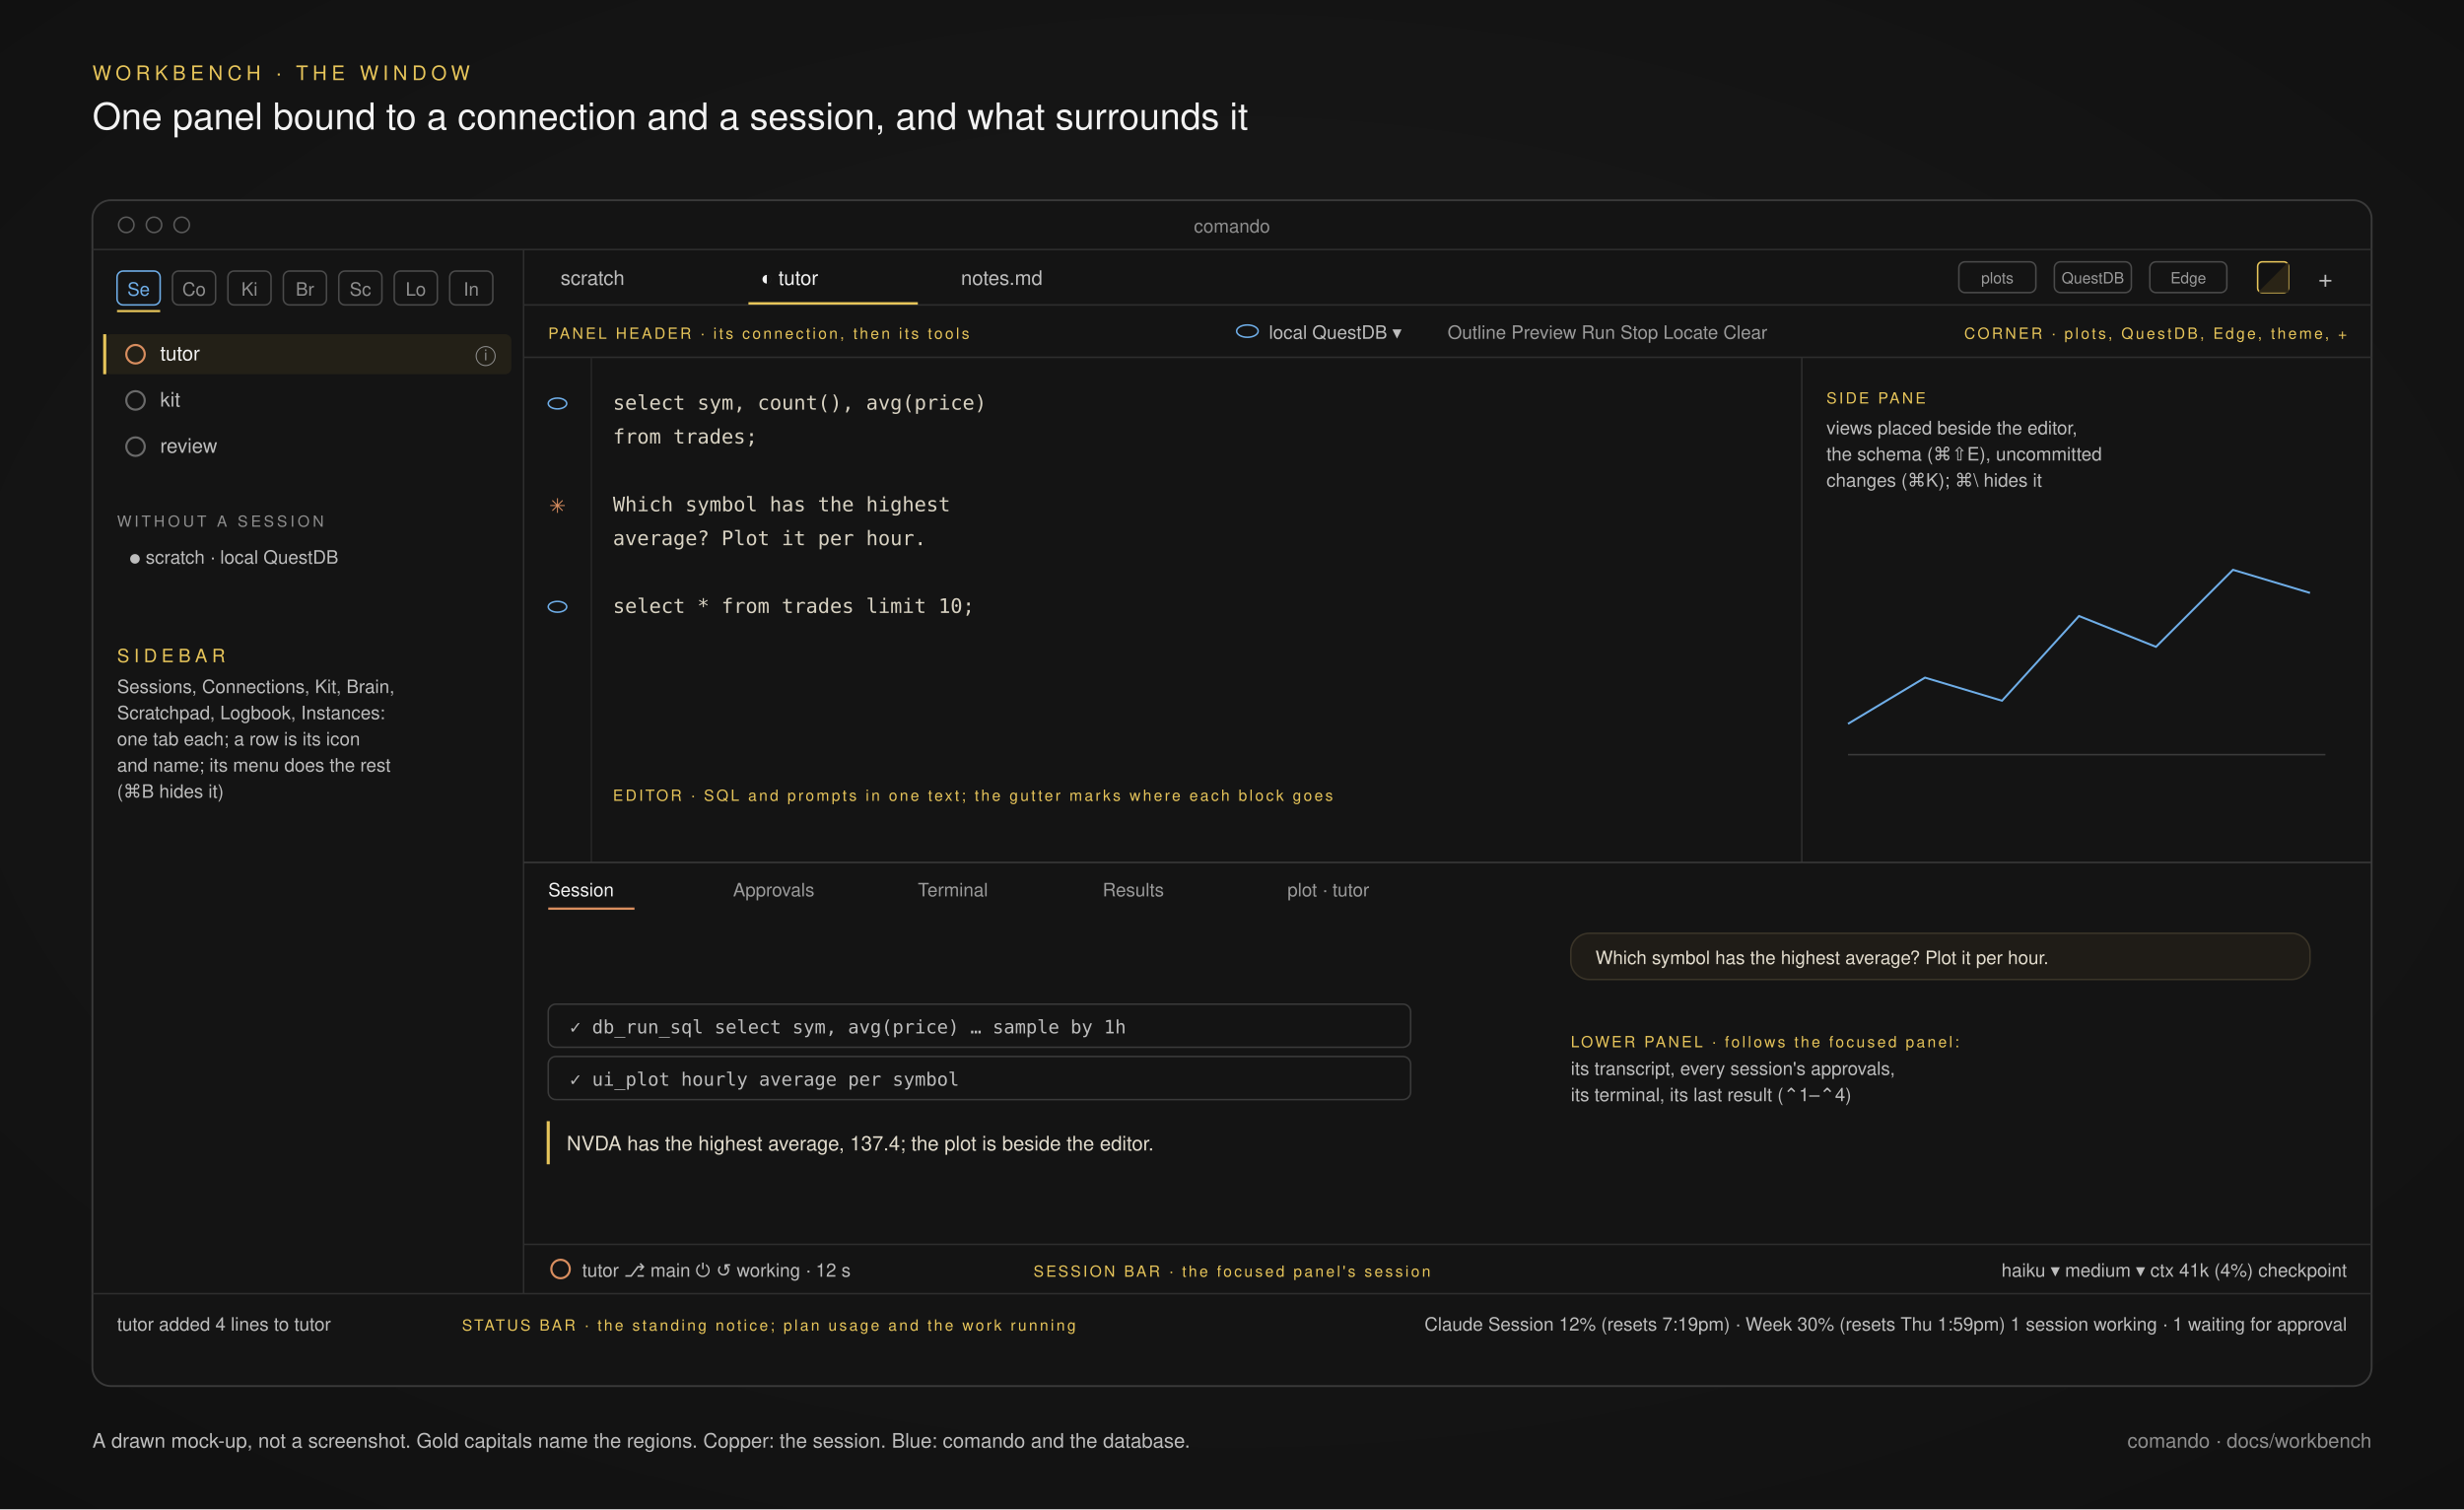
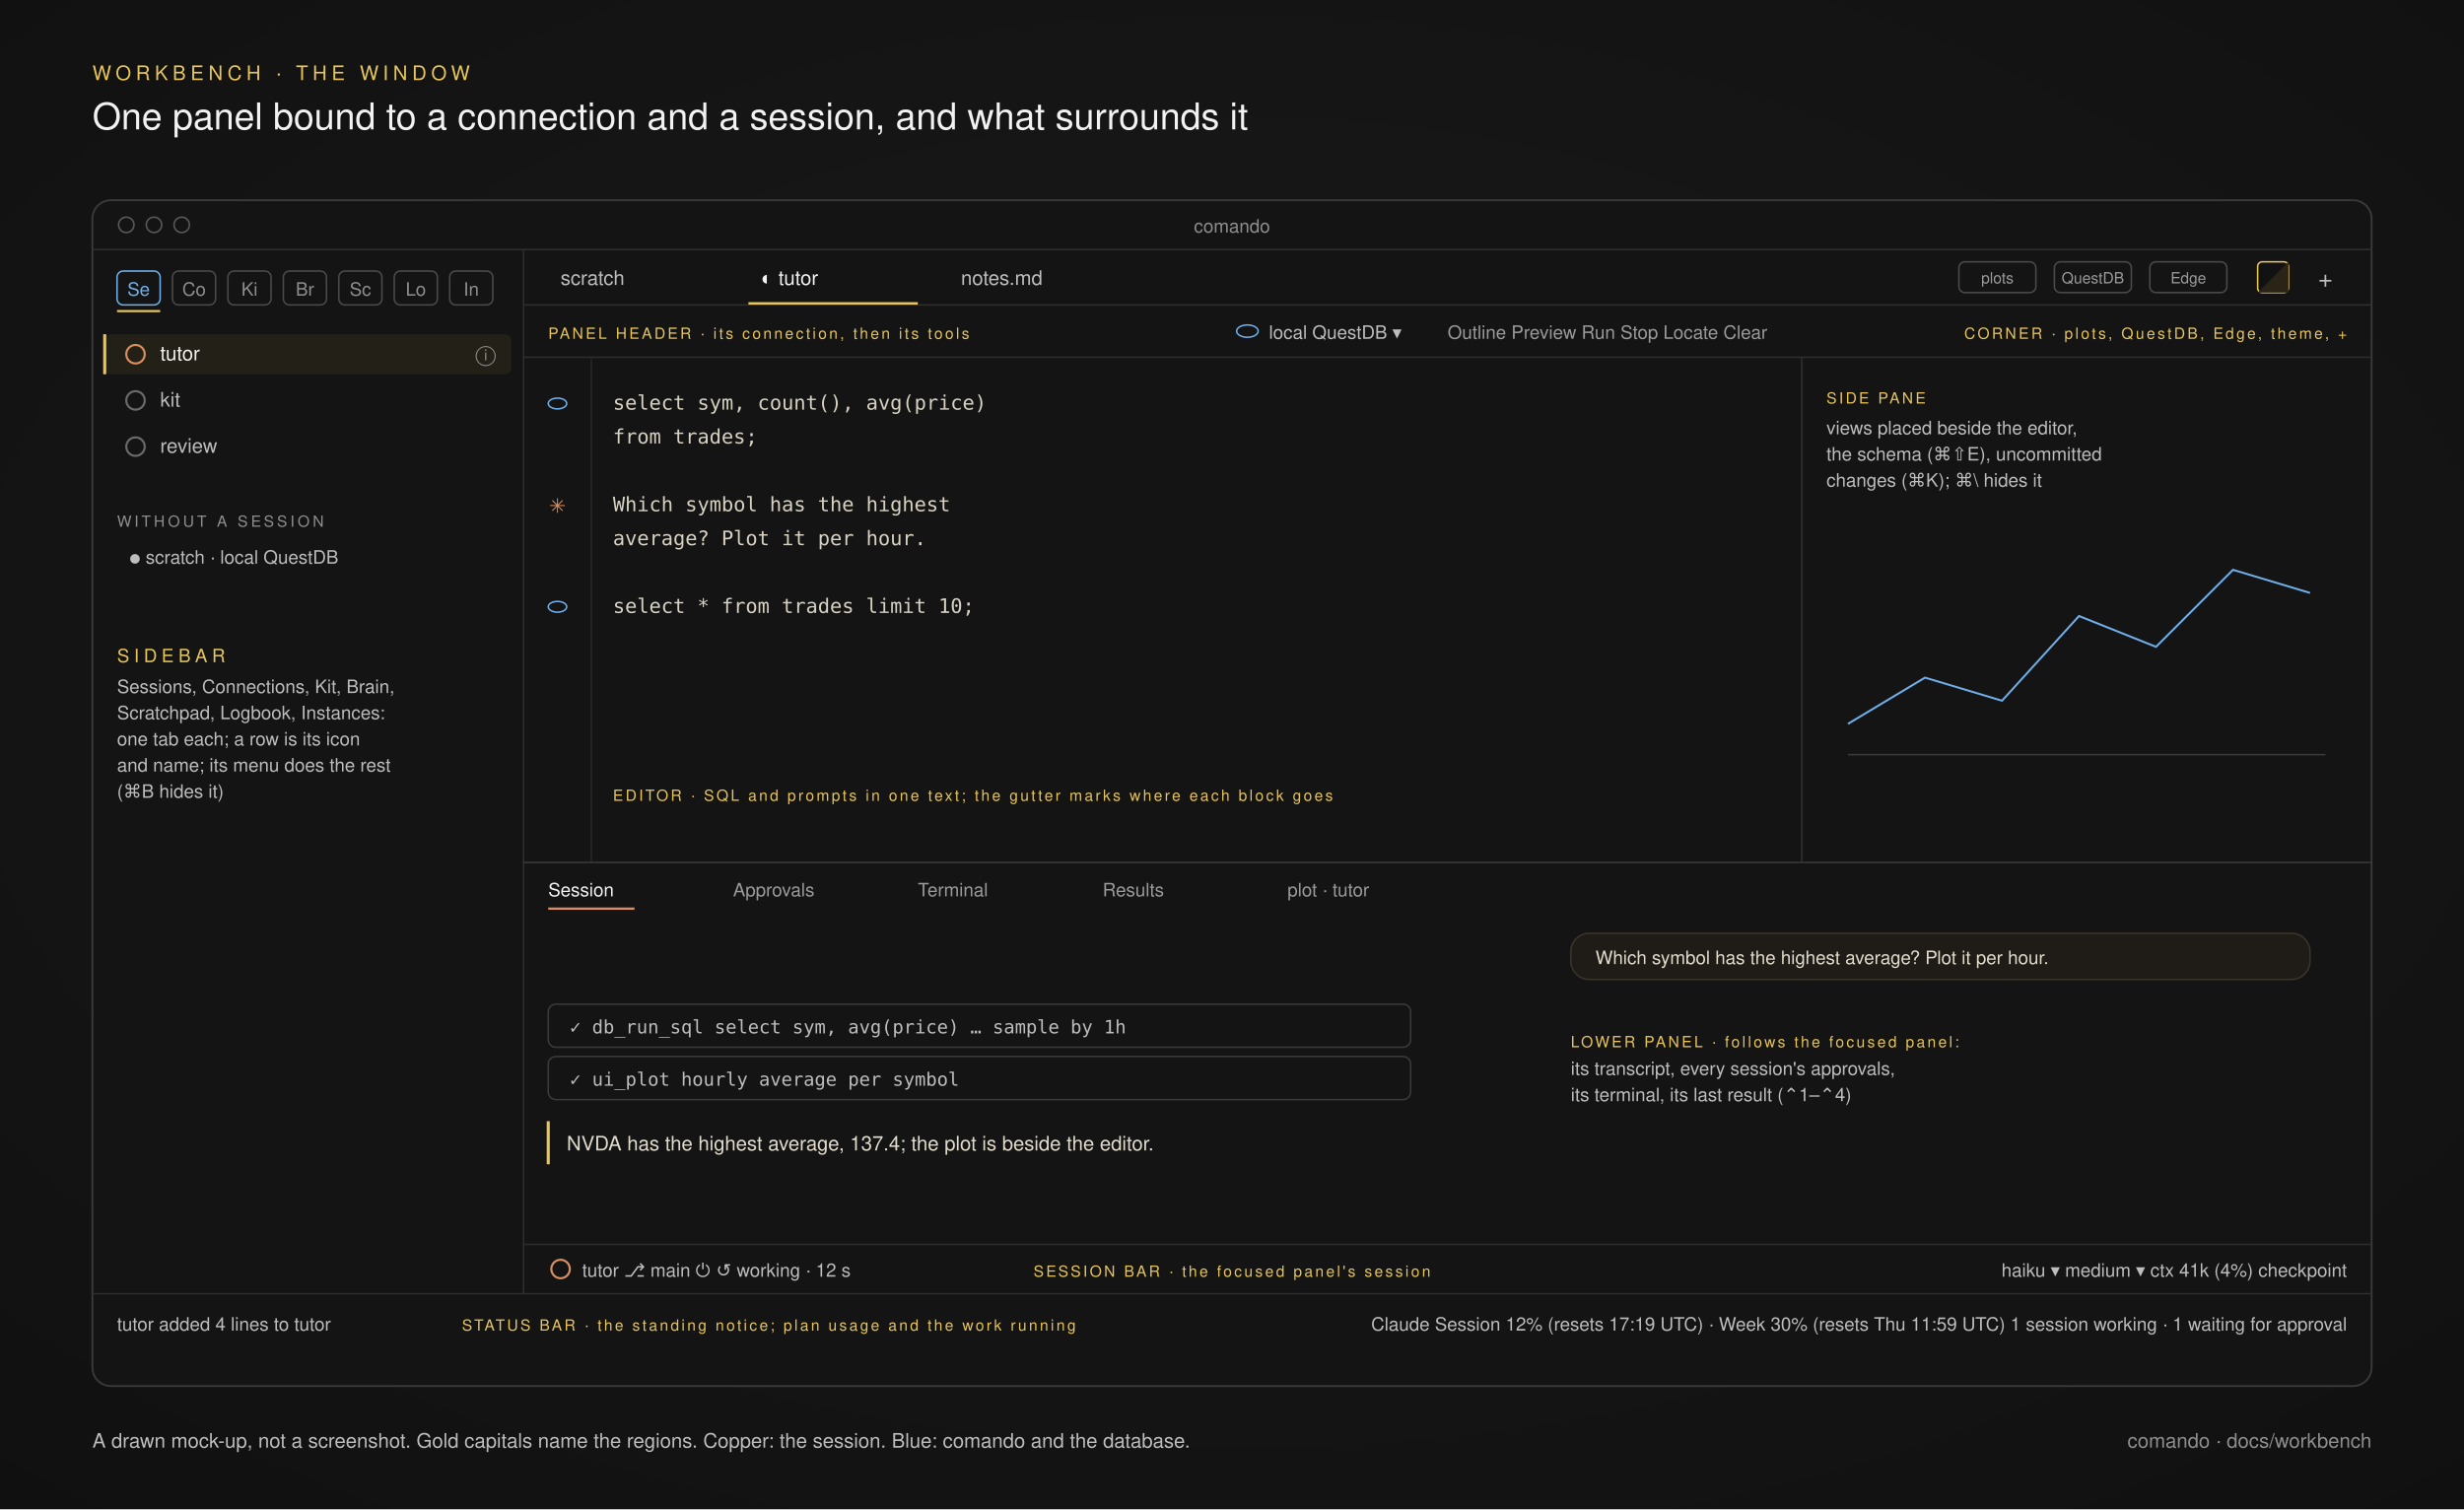
<svg xmlns="http://www.w3.org/2000/svg" width="1600" height="980" viewBox="0 0 1600 980" font-family="Helvetica Neue, Helvetica, Arial, sans-serif">
  <defs>
    <radialGradient id="bg" cx="50%" cy="45%" r="75%">
      <stop offset="0" stop-color="#1B1B1B" />
      <stop offset="1" stop-color="#101010" />
    </radialGradient>
    <marker id="a" viewBox="0 0 10 10" refX="9" refY="5" markerWidth="7" markerHeight="7" orient="auto">
      <path d="M0,1 L9,5 L0,9" fill="none" stroke="#9A9A9A" stroke-width="1.4" />
    </marker>
  </defs>
  <rect width="1600" height="980" fill="url(#bg)" />
  <text x="60" y="52" text-anchor="start" font-size="13" font-weight="500" fill="#E7C55A" letter-spacing="3">WORKBENCH · THE WINDOW</text>
  <text x="60" y="84" text-anchor="start" font-size="24" font-weight="300" fill="#F2F2F2">One panel bound to a connection and a session, and what surrounds it</text>
  <rect x="60" y="130" width="1480" height="770" rx="12" fill="#141414" stroke="#3A3A3A" stroke-width="1.2" />
  <circle cx="82" cy="146" r="5" fill="none" stroke="#5A5A5A" />
  <circle cx="100" cy="146" r="5" fill="none" stroke="#5A5A5A" />
  <circle cx="118" cy="146" r="5" fill="none" stroke="#5A5A5A" />
  <text x="800" y="151" text-anchor="middle" font-size="12" font-weight="300" fill="#8E8E8E">comando</text>
  <line x1="60" y1="162" x2="1540" y2="162" stroke="#2E2E2E" stroke-opacity="1.0" stroke-width="1.0" />
  <line x1="340" y1="162" x2="340" y2="840" stroke="#2E2E2E" stroke-opacity="1.0" stroke-width="1.0" />
  <rect x="76" y="176" width="28" height="22" rx="4" fill="none" stroke="#6FAEE8" />
  <text x="90" y="192" text-anchor="middle" font-size="12" font-weight="300" fill="#6FAEE8">Se</text>
  <rect x="112" y="176" width="28" height="22" rx="4" fill="none" stroke="#4A4A4A" />
  <text x="126" y="192" text-anchor="middle" font-size="12" font-weight="300" fill="#8E8E8E">Co</text>
  <rect x="148" y="176" width="28" height="22" rx="4" fill="none" stroke="#4A4A4A" />
  <text x="162" y="192" text-anchor="middle" font-size="12" font-weight="300" fill="#8E8E8E">Ki</text>
  <rect x="184" y="176" width="28" height="22" rx="4" fill="none" stroke="#4A4A4A" />
  <text x="198" y="192" text-anchor="middle" font-size="12" font-weight="300" fill="#8E8E8E">Br</text>
  <rect x="220" y="176" width="28" height="22" rx="4" fill="none" stroke="#4A4A4A" />
  <text x="234" y="192" text-anchor="middle" font-size="12" font-weight="300" fill="#8E8E8E">Sc</text>
  <rect x="256" y="176" width="28" height="22" rx="4" fill="none" stroke="#4A4A4A" />
  <text x="270" y="192" text-anchor="middle" font-size="12" font-weight="300" fill="#8E8E8E">Lo</text>
  <rect x="292" y="176" width="28" height="22" rx="4" fill="none" stroke="#4A4A4A" />
  <text x="306" y="192" text-anchor="middle" font-size="12" font-weight="300" fill="#8E8E8E">In</text>
  <line x1="76" y1="202" x2="104" y2="202" stroke="#E7C55A" stroke-opacity="1.0" stroke-width="1.4" />
  <rect x="68" y="217" width="264" height="26" rx="4" fill="#232017" stroke="none" />
  <line x1="68" y1="217" x2="68" y2="243" stroke="#E7C55A" stroke-opacity="1.0" stroke-width="2" />
  <circle cx="88" cy="230" r="6" fill="none" stroke="#D98E5F" stroke-width="1.4" />
  <text x="104" y="234" text-anchor="start" font-size="13" font-weight="300" fill="#F2F2F2">tutor</text>
  <circle cx="88" cy="260" r="6" fill="none" stroke="#6A6A6A" stroke-width="1.4" />
  <text x="104" y="264" text-anchor="start" font-size="13" font-weight="300" fill="#BDBDBD">kit</text>
  <circle cx="88" cy="290" r="6" fill="none" stroke="#6A6A6A" stroke-width="1.4" />
  <text x="104" y="294" text-anchor="start" font-size="13" font-weight="300" fill="#BDBDBD">review</text>
  <text x="322" y="234" text-anchor="end" font-size="13" font-weight="300" fill="#8E8E8E">ⓘ</text>
  <text x="76" y="342" text-anchor="start" font-size="10" font-weight="500" fill="#8E8E8E" letter-spacing="2">WITHOUT A SESSION</text>
  <text x="84" y="366" text-anchor="start" font-size="12" font-weight="300" fill="#BDBDBD">● scratch · local QuestDB</text>
  <text x="76" y="430" text-anchor="start" font-size="12" font-weight="500" fill="#E7C55A" letter-spacing="3">SIDEBAR</text>
  <text x="76" y="450" text-anchor="start" font-size="12" font-weight="300" fill="#BDBDBD">Sessions, Connections, Kit, Brain,</text>
  <text x="76" y="467" text-anchor="start" font-size="12" font-weight="300" fill="#BDBDBD">Scratchpad, Logbook, Instances:</text>
  <text x="76" y="484" text-anchor="start" font-size="12" font-weight="300" fill="#BDBDBD">one tab each; a row is its icon</text>
  <text x="76" y="501" text-anchor="start" font-size="12" font-weight="300" fill="#BDBDBD">and name; its menu does the rest</text>
  <text x="76" y="518" text-anchor="start" font-size="12" font-weight="300" fill="#BDBDBD">(⌘B hides it)</text>
  <line x1="340" y1="198" x2="1540" y2="198" stroke="#2E2E2E" stroke-opacity="1.0" stroke-width="1.0" />
  <text x="364" y="185" text-anchor="start" font-size="13" font-weight="300" fill="#BDBDBD">scratch</text>
  <line x1="486" y1="197" x2="596" y2="197" stroke="#E7C55A" stroke-opacity="1.0" stroke-width="1.6" />
  <text x="494" y="185" text-anchor="start" font-size="13" font-weight="300" fill="#F2F2F2">◐ tutor</text>
  <text x="624" y="185" text-anchor="start" font-size="13" font-weight="300" fill="#BDBDBD">notes.md</text>
  <rect x="1272" y="170" width="50" height="20" rx="4" fill="none" stroke="#4A4A4A" />
  <text x="1297" y="184" text-anchor="middle" font-size="10" font-weight="300" fill="#9A9A9A">plots</text>
  <rect x="1334" y="170" width="50" height="20" rx="4" fill="none" stroke="#4A4A4A" />
  <text x="1359" y="184" text-anchor="middle" font-size="10" font-weight="300" fill="#9A9A9A">QuestDB</text>
  <rect x="1396" y="170" width="50" height="20" rx="4" fill="none" stroke="#4A4A4A" />
  <text x="1421" y="184" text-anchor="middle" font-size="10" font-weight="300" fill="#9A9A9A">Edge</text>
  <rect x="1466" y="170" width="20" height="20" rx="3" fill="#121212" stroke="#E7C55A" />
  <path d="M1466,190 L1486,170 V190 Z" fill="#2A2416" />
  <text x="1510" y="186" text-anchor="middle" font-size="16" font-weight="300" fill="#BDBDBD">+</text>
  <text x="1524" y="220" text-anchor="end" font-size="10" font-weight="500" fill="#E7C55A" letter-spacing="1.5">CORNER · plots, QuestDB, Edge, theme, +</text>
  <line x1="340" y1="232" x2="1540" y2="232" stroke="#2E2E2E" stroke-opacity="1.0" stroke-width="1.0" />
  <ellipse cx="810" cy="215" rx="7" ry="4" fill="none" stroke="#6FAEE8" />
  <text x="824" y="220" text-anchor="start" font-size="12" font-weight="300" fill="#BDBDBD">local QuestDB ▾</text>
  <text x="940" y="220" text-anchor="start" font-size="12" font-weight="300" fill="#9A9A9A">Outline  Preview  Run  Stop  Locate  Clear</text>
  <text x="356" y="220" text-anchor="start" font-size="10" font-weight="500" fill="#E7C55A" letter-spacing="1.5">PANEL HEADER · its connection, then its tools</text>
  <line x1="1170" y1="232" x2="1170" y2="560" stroke="#2E2E2E" stroke-opacity="1.0" stroke-width="1.0" />
  <line x1="384" y1="232" x2="384" y2="560" stroke="#262626" stroke-opacity="1.0" stroke-width="1.0" />
  <ellipse cx="362" cy="262" rx="6" ry="3.5" fill="none" stroke="#6FAEE8" />
  <text x="398" y="266" text-anchor="start" font-size="13" font-weight="300" fill="#D8D2C2" font-family="Menlo, monospace">select sym, count(), avg(price)</text>
  <text x="398" y="288" text-anchor="start" font-size="13" font-weight="300" fill="#D8D2C2" font-family="Menlo, monospace">  from trades;</text>
  <text x="398" y="310" text-anchor="start" font-size="13" font-weight="300" fill="#D8D2C2" font-family="Menlo, monospace" />
  <text x="362" y="333" text-anchor="middle" font-size="13" font-weight="300" fill="#D98E5F">✳</text>
  <text x="398" y="332" text-anchor="start" font-size="13" font-weight="300" fill="#D8D2C2" font-family="Menlo, monospace">Which symbol has the highest</text>
  <text x="398" y="354" text-anchor="start" font-size="13" font-weight="300" fill="#D8D2C2" font-family="Menlo, monospace">average? Plot it per hour.</text>
  <text x="398" y="376" text-anchor="start" font-size="13" font-weight="300" fill="#D8D2C2" font-family="Menlo, monospace" />
  <ellipse cx="362" cy="394" rx="6" ry="3.5" fill="none" stroke="#6FAEE8" />
  <text x="398" y="398" text-anchor="start" font-size="13" font-weight="300" fill="#D8D2C2" font-family="Menlo, monospace">select * from trades limit 10;</text>
  <text x="398" y="520" text-anchor="start" font-size="10" font-weight="500" fill="#E7C55A" letter-spacing="1.5">EDITOR · SQL and prompts in one text; the gutter marks where each block goes</text>
  <polyline points="1200,470 1250,440 1300,455 1350,400 1400,420 1450,370 1500,385" fill="none" stroke="#6FAEE8" stroke-width="1.3" />
  <line x1="1200" y1="490" x2="1510" y2="490" stroke="#3A3A3A" stroke-opacity="1.0" stroke-width="1.0" />
  <text x="1186" y="262" text-anchor="start" font-size="10" font-weight="500" fill="#E7C55A" letter-spacing="1.5">SIDE PANE</text>
  <text x="1186" y="282" text-anchor="start" font-size="12" font-weight="300" fill="#BDBDBD">views placed beside the editor,</text>
  <text x="1186" y="299" text-anchor="start" font-size="12" font-weight="300" fill="#BDBDBD">the schema (⌘⇧E), uncommitted</text>
  <text x="1186" y="316" text-anchor="start" font-size="12" font-weight="300" fill="#BDBDBD">changes (⌘K); ⌘\ hides it</text>
  <line x1="340" y1="560" x2="1540" y2="560" stroke="#3A3A3A" stroke-opacity="1.0" stroke-width="1.0" />
  <text x="356" y="582" text-anchor="start" font-size="12" font-weight="300" fill="#F2F2F2">Session</text>
  <text x="476" y="582" text-anchor="start" font-size="12" font-weight="300" fill="#9A9A9A">Approvals</text>
  <text x="596" y="582" text-anchor="start" font-size="12" font-weight="300" fill="#9A9A9A">Terminal</text>
  <text x="716" y="582" text-anchor="start" font-size="12" font-weight="300" fill="#9A9A9A">Results</text>
  <text x="836" y="582" text-anchor="start" font-size="12" font-weight="300" fill="#9A9A9A">plot · tutor</text>
  <line x1="356" y1="590" x2="412" y2="590" stroke="#D98E5F" stroke-opacity="1.0" stroke-width="1.5" />
  <rect x="1020" y="606" width="480" height="30" rx="12" fill="#1F1C17" stroke="#3A3428" />
  <text x="1036" y="626" text-anchor="start" font-size="12" font-weight="300" fill="#E2DCCD">Which symbol has the highest average? Plot it per hour.</text>
  <rect x="356" y="652" width="560" height="28" rx="5" fill="none" stroke="#3A3A3A" />
  <text x="370" y="671" text-anchor="start" font-size="12" font-weight="300" fill="#BDBDBD" font-family="Menlo, monospace">✓ db_run_sql  select sym, avg(price) … sample by 1h</text>
  <rect x="356" y="686" width="560" height="28" rx="5" fill="none" stroke="#3A3A3A" />
  <text x="370" y="705" text-anchor="start" font-size="12" font-weight="300" fill="#BDBDBD" font-family="Menlo, monospace">✓ ui_plot  hourly average per symbol</text>
  <line x1="356" y1="728" x2="356" y2="756" stroke="#E7C55A" stroke-opacity="1.0" stroke-width="2" />
  <text x="368" y="747" text-anchor="start" font-size="13" font-weight="300" fill="#E2DCCD">NVDA has the highest average, 137.4; the plot is beside the editor.</text>
  <text x="1020" y="680" text-anchor="start" font-size="10" font-weight="500" fill="#E7C55A" letter-spacing="1.5">LOWER PANEL · follows the focused panel:</text>
  <text x="1020" y="698" text-anchor="start" font-size="12" font-weight="300" fill="#BDBDBD">its transcript, every session's approvals,</text>
  <text x="1020" y="715" text-anchor="start" font-size="12" font-weight="300" fill="#BDBDBD">its terminal, its last result (⌃1–⌃4)</text>
  <line x1="340" y1="808" x2="1540" y2="808" stroke="#2E2E2E" stroke-opacity="1.0" stroke-width="1.0" />
  <circle cx="364" cy="824" r="6" fill="none" stroke="#D98E5F" stroke-width="1.4" />
  <text x="378" y="829" text-anchor="start" font-size="12" font-weight="300" fill="#BDBDBD">tutor  ⎇ main   ⏻   ↺   working · 12 s</text>
  <text x="1524" y="829" text-anchor="end" font-size="12" font-weight="300" fill="#BDBDBD">haiku ▾   medium ▾   ctx 41k (4%)   checkpoint</text>
  <text x="800" y="829" text-anchor="middle" font-size="10" font-weight="500" fill="#E7C55A" letter-spacing="1.5">SESSION BAR · the focused panel's session</text>
  <line x1="60" y1="840" x2="1540" y2="840" stroke="#2E2E2E" stroke-opacity="1.0" stroke-width="1.0" />
  <text x="76" y="864" text-anchor="start" font-size="12" font-weight="300" fill="#BDBDBD">tutor added 4 lines to tutor</text>
-   <text x="1524" y="864" text-anchor="end" font-size="12" font-weight="300" fill="#BDBDBD">Claude Session 12% (resets 7:19pm) · Week 30% (resets Thu 1:59pm)   1 session working · 1 waiting for approval</text>
+   <text x="1524" y="864" text-anchor="end" font-size="12" font-weight="300" fill="#BDBDBD">Claude Session 12% (resets 17:19 UTC) · Week 30% (resets Thu 11:59 UTC)   1 session working · 1 waiting for approval</text>
  <text x="300" y="864" text-anchor="start" font-size="10" font-weight="500" fill="#E7C55A" letter-spacing="1.5">STATUS BAR · the standing notice; plan usage and the work running</text>
  <text x="60" y="940" text-anchor="start" font-size="13" font-weight="300" fill="#BDBDBD">A drawn mock-up, not a screenshot. Gold capitals name the regions. Copper: the session. Blue: comando and the database.</text>
  <text x="1540" y="940" text-anchor="end" font-size="13" font-weight="300" fill="#8E8E8E">comando · docs/workbench</text>
</svg>
